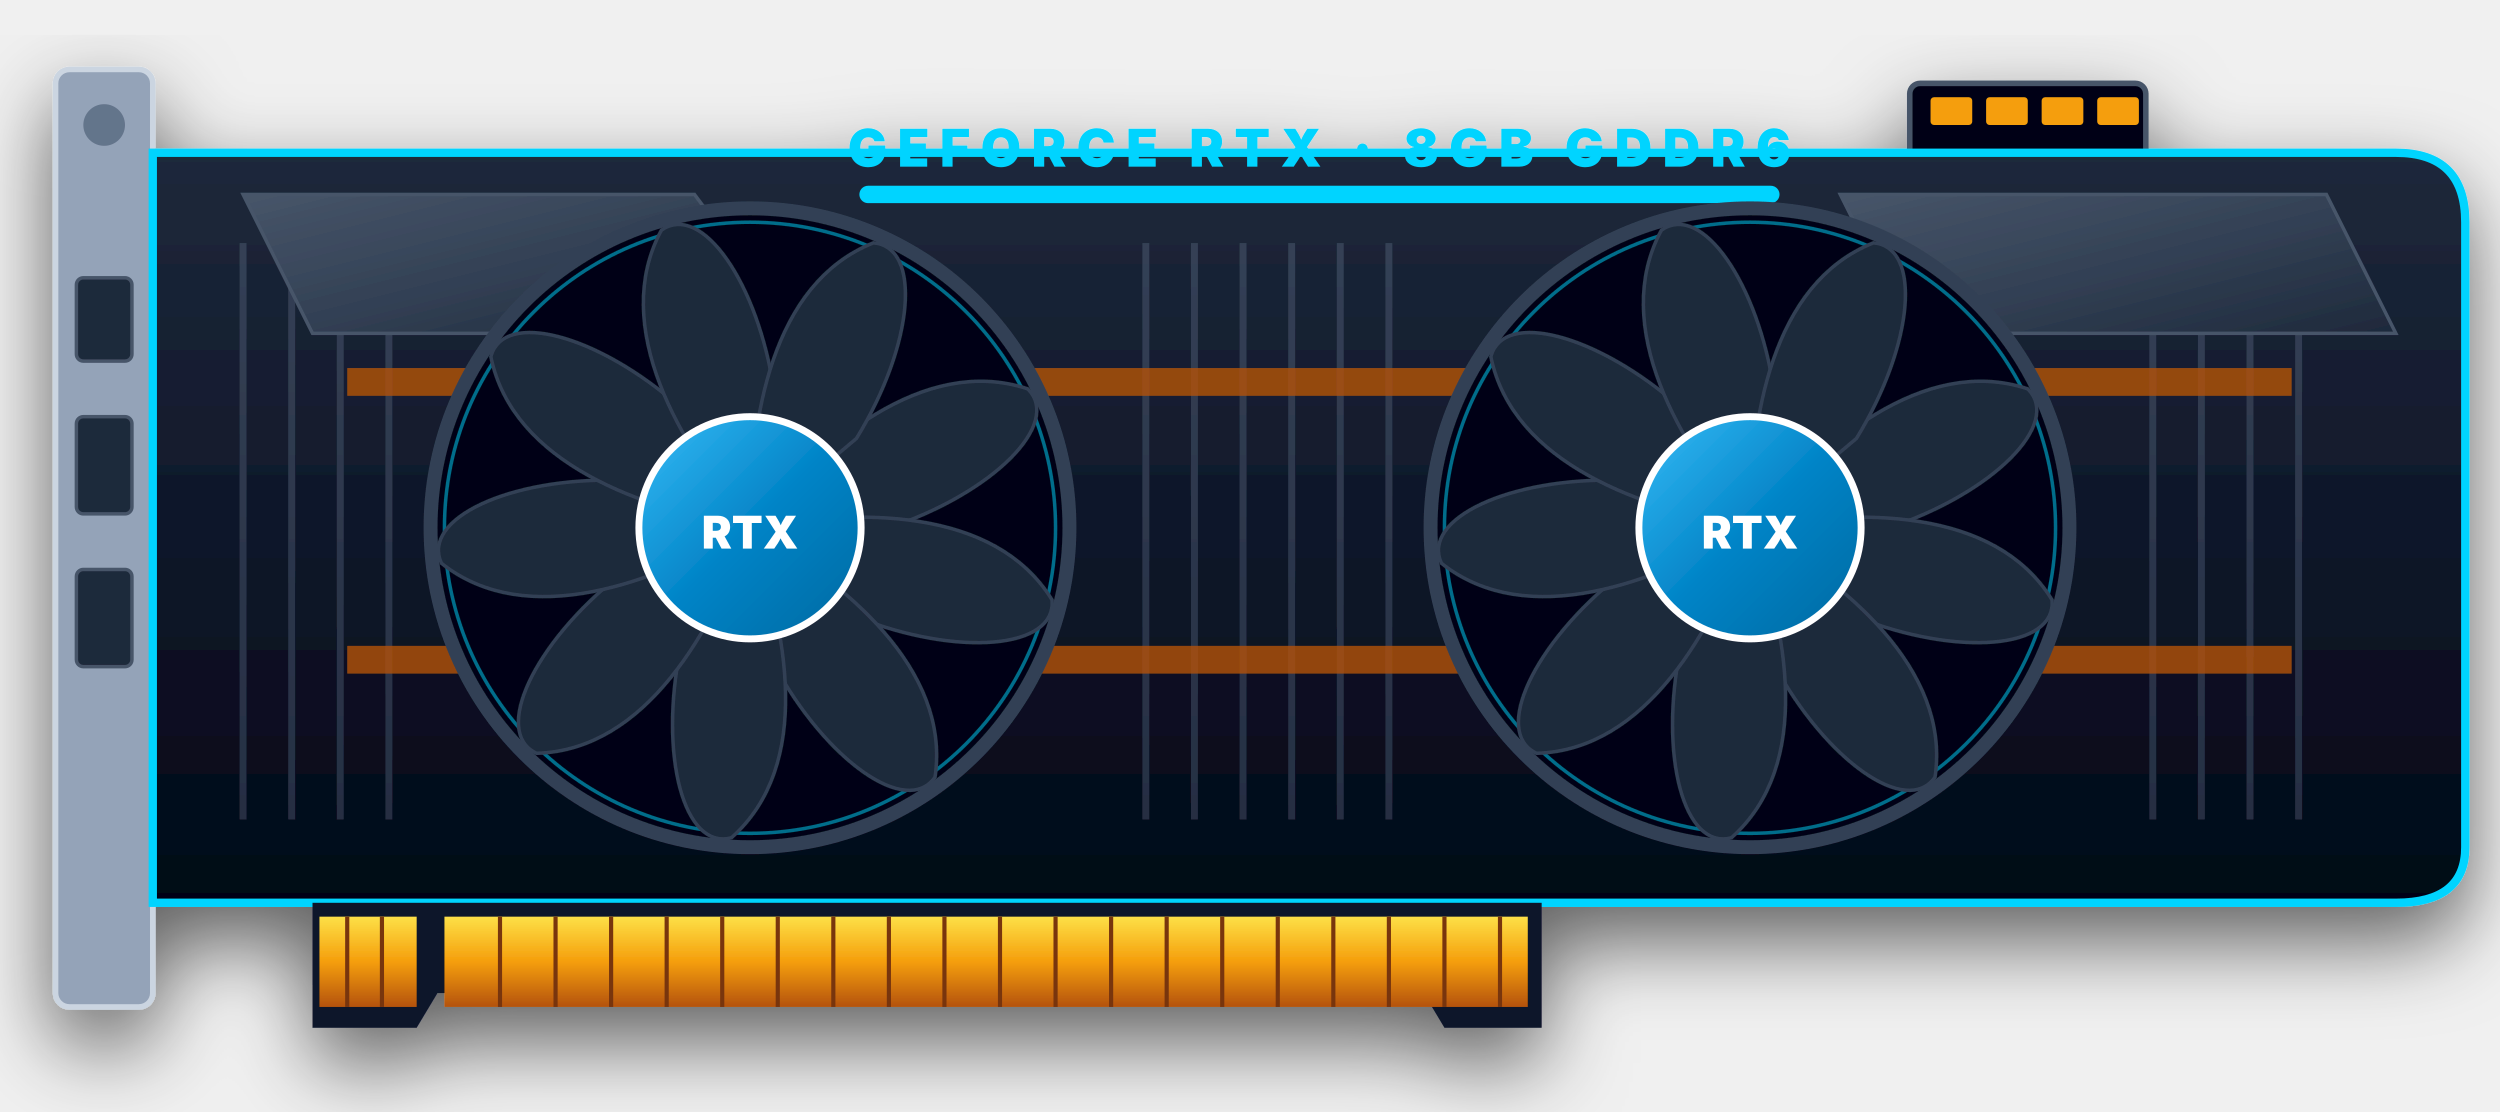
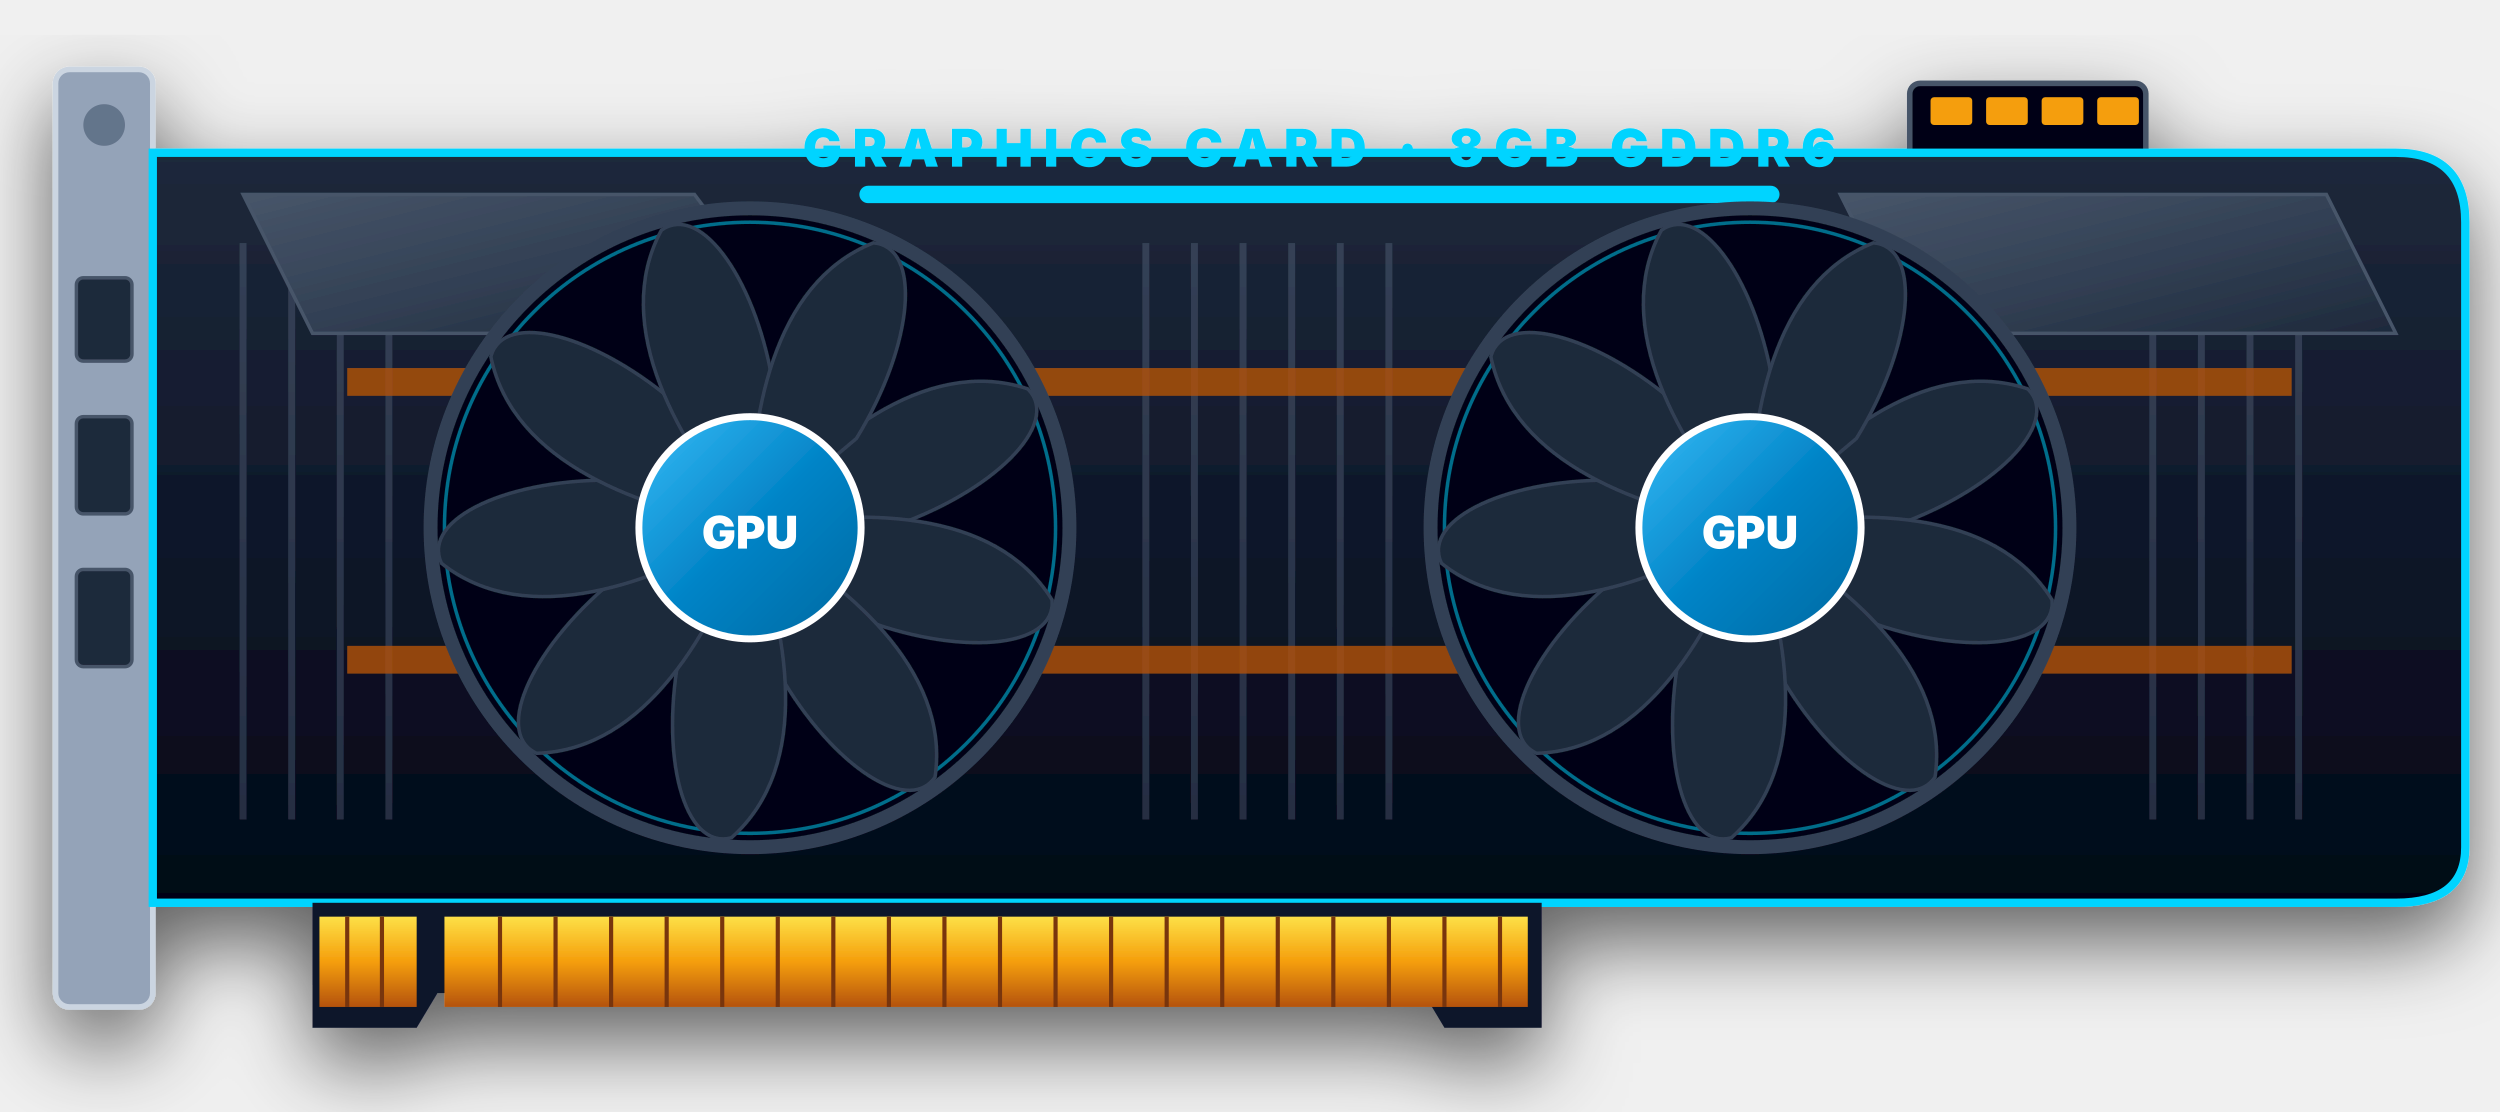
<svg xmlns="http://www.w3.org/2000/svg" viewBox="0 0 360 160" width="100%" height="100%">
  <defs>
    <linearGradient id="gpu-shroud" x1="0%" y1="0%" x2="0%" y2="100%">
      <stop offset="0%" stop-color="#1e293b" />
      <stop offset="50%" stop-color="#0f172a" />
      <stop offset="100%" stop-color="#020617" />
    </linearGradient>
    <linearGradient id="gpu-metal-plate" x1="0%" y1="0%" x2="100%" y2="100%">
      <stop offset="0%" stop-color="#475569" />
      <stop offset="50%" stop-color="#334155" />
      <stop offset="100%" stop-color="#1e293b" />
    </linearGradient>
    <linearGradient id="fan-hub" x1="0%" y1="0%" x2="100%" y2="100%">
      <stop offset="0%" stop-color="#38bdf8" />
      <stop offset="50%" stop-color="#0284c7" />
      <stop offset="100%" stop-color="#0369a1" />
    </linearGradient>
    <linearGradient id="gpu-gold" x1="0%" y1="0%" x2="0%" y2="100%">
      <stop offset="0%" stop-color="#fde047" />
      <stop offset="50%" stop-color="#f59e0b" />
      <stop offset="100%" stop-color="#b45309" />
    </linearGradient>
    <filter id="gpu-shadow" x="-5%" y="-10%" width="115%" height="125%">
      <feDropShadow dx="0" dy="5" stdDeviation="6" flood-color="#000000" flood-opacity="0.6" />
    </filter>
  </defs>
  <g filter="url(#gpu-shadow)">
    <rect x="8" y="10" width="14" height="135" rx="2" fill="#94a3b8" stroke="#cbd5e1" stroke-width="0.8" />
    <circle cx="15" cy="18" r="3" fill="#64748b" />
    <rect x="11" y="40" width="8" height="12" rx="1" fill="#1e293b" stroke="#475569" stroke-width="0.5" />
    <rect x="11" y="60" width="8" height="14" rx="1" fill="#1e293b" stroke="#475569" stroke-width="0.5" />
    <rect x="11" y="82" width="8" height="14" rx="1" fill="#1e293b" stroke="#475569" stroke-width="0.5" />
    <rect x="275" y="12" width="34" height="12" rx="1.5" fill="#020617" stroke="#475569" stroke-width="0.8" />
    <g fill="#f59e0b">
      <rect x="278" y="14" width="6" height="4" rx="0.5" />
      <rect x="286" y="14" width="6" height="4" rx="0.5" />
      <rect x="294" y="14" width="6" height="4" rx="0.5" />
      <rect x="302" y="14" width="6" height="4" rx="0.5" />
    </g>
    <path d="M 22,22               L 345,22 Q 355,22 355,32               L 355,122 Q 355,130 345,130               L 22,130 Z" fill="url(#gpu-shroud)" stroke="#00D4FF" stroke-width="1.2" />
    <g stroke="#64748b" stroke-width="1" opacity="0.35">
      <line x1="35" y1="35" x2="35" y2="118" />
      <line x1="42" y1="35" x2="42" y2="118" />
      <line x1="49" y1="35" x2="49" y2="118" />
      <line x1="56" y1="35" x2="56" y2="118" />
      <line x1="165" y1="35" x2="165" y2="118" />
      <line x1="172" y1="35" x2="172" y2="118" />
      <line x1="179" y1="35" x2="179" y2="118" />
      <line x1="186" y1="35" x2="186" y2="118" />
      <line x1="193" y1="35" x2="193" y2="118" />
      <line x1="200" y1="35" x2="200" y2="118" />
      <line x1="310" y1="35" x2="310" y2="118" />
      <line x1="317" y1="35" x2="317" y2="118" />
      <line x1="324" y1="35" x2="324" y2="118" />
      <line x1="331" y1="35" x2="331" y2="118" />
    </g>
    <path d="M 50,55 L 330,55" stroke="#b45309" stroke-width="4" fill="none" opacity="0.8" />
    <path d="M 50,95 L 330,95" stroke="#b45309" stroke-width="4" fill="none" opacity="0.8" />
    <polygon points="35,28 100,28 115,48 45,48" fill="url(#gpu-metal-plate)" stroke="#475569" stroke-width="0.5" />
    <polygon points="265,28 335,28 345,48 275,48" fill="url(#gpu-metal-plate)" stroke="#475569" stroke-width="0.5" />
    <path d="M 125,28 L 255,28" stroke="#00D4FF" stroke-width="2.5" stroke-linecap="round" />
    <text x="190" y="24" font-family="'Inter', system-ui, sans-serif" font-size="7.5" font-weight="900" fill="#00D4FF" text-anchor="middle" letter-spacing="1.5">
-       GEFORCE RTX · 8GB GDDR6
+       GRAPHICS CARD · 8GB GDDR6
    </text>
    <g id="gpu-fan-1" transform="translate(108, 76)">
      <circle cx="0" cy="0" r="46" fill="#020617" stroke="#334155" stroke-width="2" />
      <circle cx="0" cy="0" r="44" fill="none" stroke="#00D4FF" stroke-width="0.5" opacity="0.5" />
      <g class="spin-blades">
        <path d="M 0,0 C 10,-12 25,-25 40,-20 C 45,-15 35,-5 20,0 Z" fill="#1e293b" stroke="#334155" stroke-width="0.5" />
        <path d="M 0,0 C 10,-12 25,-25 40,-20 C 45,-15 35,-5 20,0 Z" fill="#1e293b" stroke="#334155" stroke-width="0.5" transform="rotate(40)" />
        <path d="M 0,0 C 10,-12 25,-25 40,-20 C 45,-15 35,-5 20,0 Z" fill="#1e293b" stroke="#334155" stroke-width="0.5" transform="rotate(80)" />
        <path d="M 0,0 C 10,-12 25,-25 40,-20 C 45,-15 35,-5 20,0 Z" fill="#1e293b" stroke="#334155" stroke-width="0.5" transform="rotate(120)" />
        <path d="M 0,0 C 10,-12 25,-25 40,-20 C 45,-15 35,-5 20,0 Z" fill="#1e293b" stroke="#334155" stroke-width="0.5" transform="rotate(160)" />
        <path d="M 0,0 C 10,-12 25,-25 40,-20 C 45,-15 35,-5 20,0 Z" fill="#1e293b" stroke="#334155" stroke-width="0.5" transform="rotate(200)" />
        <path d="M 0,0 C 10,-12 25,-25 40,-20 C 45,-15 35,-5 20,0 Z" fill="#1e293b" stroke="#334155" stroke-width="0.5" transform="rotate(240)" />
        <path d="M 0,0 C 10,-12 25,-25 40,-20 C 45,-15 35,-5 20,0 Z" fill="#1e293b" stroke="#334155" stroke-width="0.5" transform="rotate(280)" />
        <path d="M 0,0 C 10,-12 25,-25 40,-20 C 45,-15 35,-5 20,0 Z" fill="#1e293b" stroke="#334155" stroke-width="0.5" transform="rotate(320)" />
      </g>
      <circle cx="0" cy="0" r="16" fill="url(#fan-hub)" stroke="#ffffff" stroke-width="1" />
-       <text x="0" y="3" font-family="'Inter', sans-serif" font-size="6.5" font-weight="900" fill="#ffffff" text-anchor="middle">RTX</text>
+       <text x="0" y="3" font-family="'Inter', sans-serif" font-size="6.5" font-weight="900" fill="#ffffff" text-anchor="middle">GPU</text>
    </g>
    <g id="gpu-fan-2" transform="translate(252, 76)">
      <circle cx="0" cy="0" r="46" fill="#020617" stroke="#334155" stroke-width="2" />
      <circle cx="0" cy="0" r="44" fill="none" stroke="#00D4FF" stroke-width="0.5" opacity="0.5" />
      <g class="spin-blades">
        <path d="M 0,0 C 10,-12 25,-25 40,-20 C 45,-15 35,-5 20,0 Z" fill="#1e293b" stroke="#334155" stroke-width="0.5" />
        <path d="M 0,0 C 10,-12 25,-25 40,-20 C 45,-15 35,-5 20,0 Z" fill="#1e293b" stroke="#334155" stroke-width="0.5" transform="rotate(40)" />
        <path d="M 0,0 C 10,-12 25,-25 40,-20 C 45,-15 35,-5 20,0 Z" fill="#1e293b" stroke="#334155" stroke-width="0.5" transform="rotate(80)" />
        <path d="M 0,0 C 10,-12 25,-25 40,-20 C 45,-15 35,-5 20,0 Z" fill="#1e293b" stroke="#334155" stroke-width="0.5" transform="rotate(120)" />
        <path d="M 0,0 C 10,-12 25,-25 40,-20 C 45,-15 35,-5 20,0 Z" fill="#1e293b" stroke="#334155" stroke-width="0.5" transform="rotate(160)" />
        <path d="M 0,0 C 10,-12 25,-25 40,-20 C 45,-15 35,-5 20,0 Z" fill="#1e293b" stroke="#334155" stroke-width="0.5" transform="rotate(200)" />
        <path d="M 0,0 C 10,-12 25,-25 40,-20 C 45,-15 35,-5 20,0 Z" fill="#1e293b" stroke="#334155" stroke-width="0.5" transform="rotate(240)" />
        <path d="M 0,0 C 10,-12 25,-25 40,-20 C 45,-15 35,-5 20,0 Z" fill="#1e293b" stroke="#334155" stroke-width="0.5" transform="rotate(280)" />
        <path d="M 0,0 C 10,-12 25,-25 40,-20 C 45,-15 35,-5 20,0 Z" fill="#1e293b" stroke="#334155" stroke-width="0.5" transform="rotate(320)" />
      </g>
      <circle cx="0" cy="0" r="16" fill="url(#fan-hub)" stroke="#ffffff" stroke-width="1" />
-       <text x="0" y="3" font-family="'Inter', sans-serif" font-size="6.5" font-weight="900" fill="#ffffff" text-anchor="middle">RTX</text>
+       <text x="0" y="3" font-family="'Inter', sans-serif" font-size="6.5" font-weight="900" fill="#ffffff" text-anchor="middle">GPU</text>
    </g>
    <path d="M 45,130 L 45,148 L 60,148 L 63,143 L 205,143 L 208,148 L 222,148 L 222,130 Z" fill="#0f172a" />
    <rect x="46" y="132" width="14" height="13" fill="url(#gpu-gold)" />
    <rect x="64" y="132" width="156" height="13" fill="url(#gpu-gold)" />
    <g stroke="#78350f" stroke-width="0.6">
      <line x1="50" y1="132" x2="50" y2="145" />
      <line x1="55" y1="132" x2="55" y2="145" />
      <line x1="72" y1="132" x2="72" y2="145" />
      <line x1="80" y1="132" x2="80" y2="145" />
      <line x1="88" y1="132" x2="88" y2="145" />
      <line x1="96" y1="132" x2="96" y2="145" />
      <line x1="104" y1="132" x2="104" y2="145" />
      <line x1="112" y1="132" x2="112" y2="145" />
      <line x1="120" y1="132" x2="120" y2="145" />
      <line x1="128" y1="132" x2="128" y2="145" />
      <line x1="136" y1="132" x2="136" y2="145" />
      <line x1="144" y1="132" x2="144" y2="145" />
      <line x1="152" y1="132" x2="152" y2="145" />
      <line x1="160" y1="132" x2="160" y2="145" />
      <line x1="168" y1="132" x2="168" y2="145" />
      <line x1="176" y1="132" x2="176" y2="145" />
      <line x1="184" y1="132" x2="184" y2="145" />
      <line x1="192" y1="132" x2="192" y2="145" />
      <line x1="200" y1="132" x2="200" y2="145" />
      <line x1="208" y1="132" x2="208" y2="145" />
      <line x1="216" y1="132" x2="216" y2="145" />
    </g>
  </g>
</svg>
